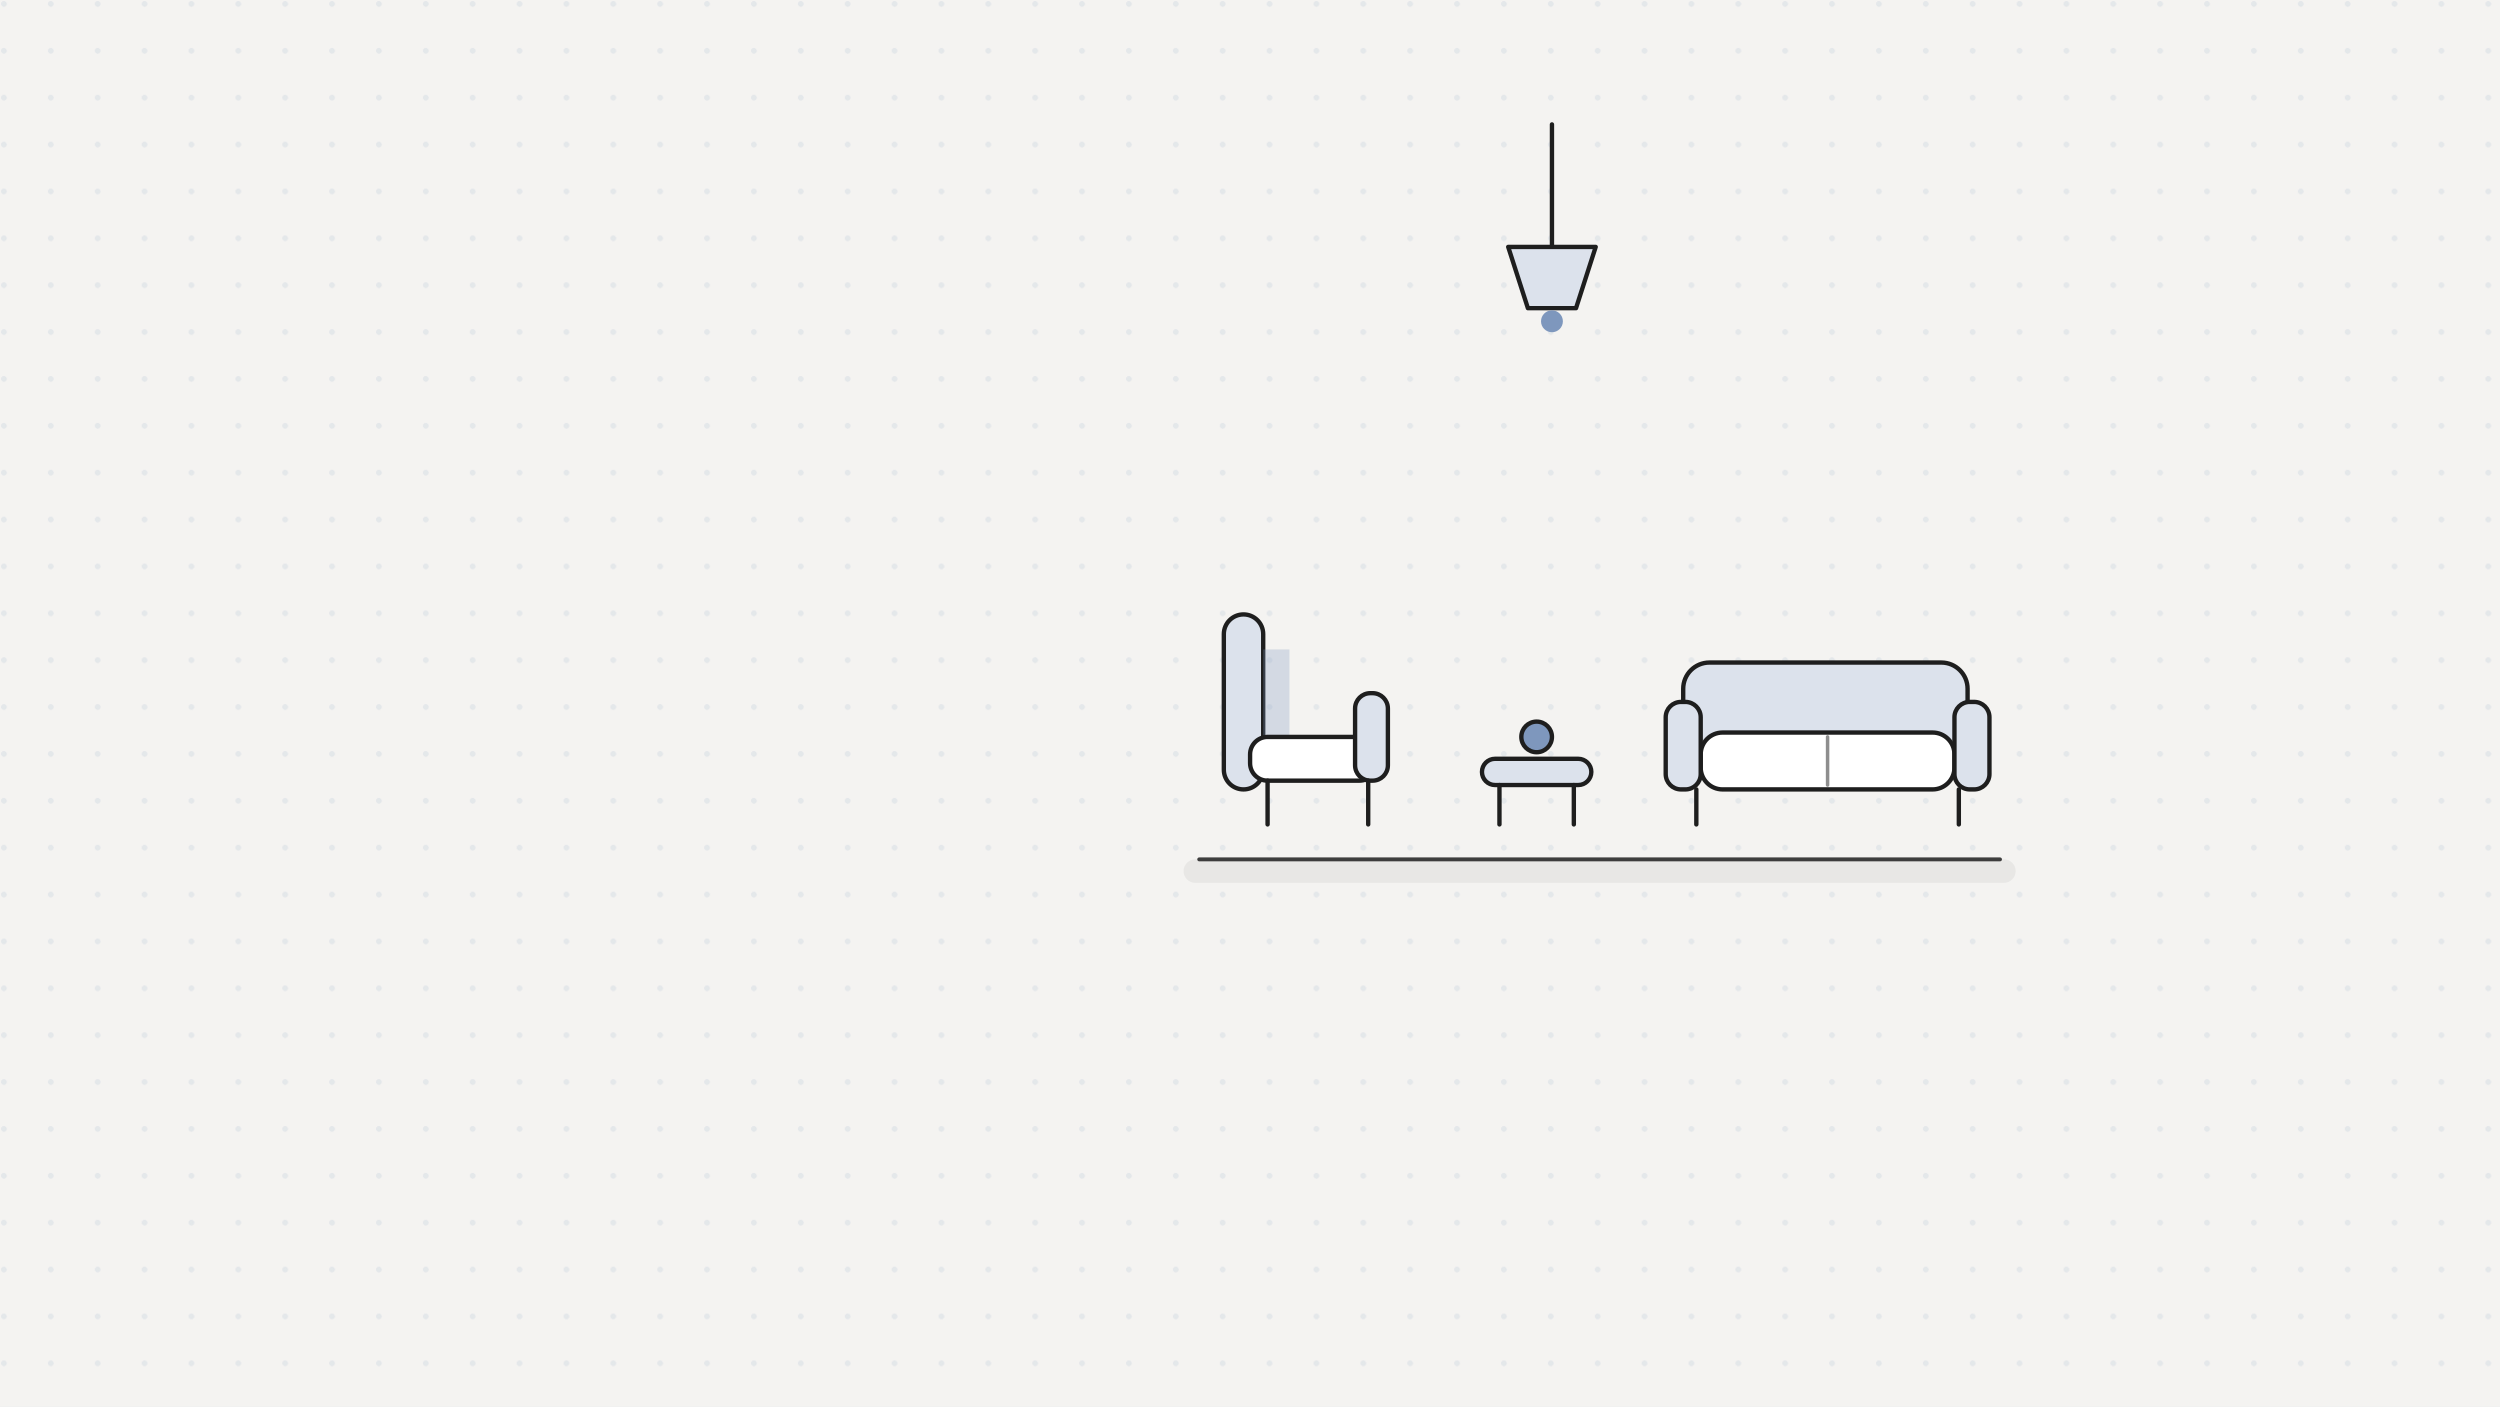
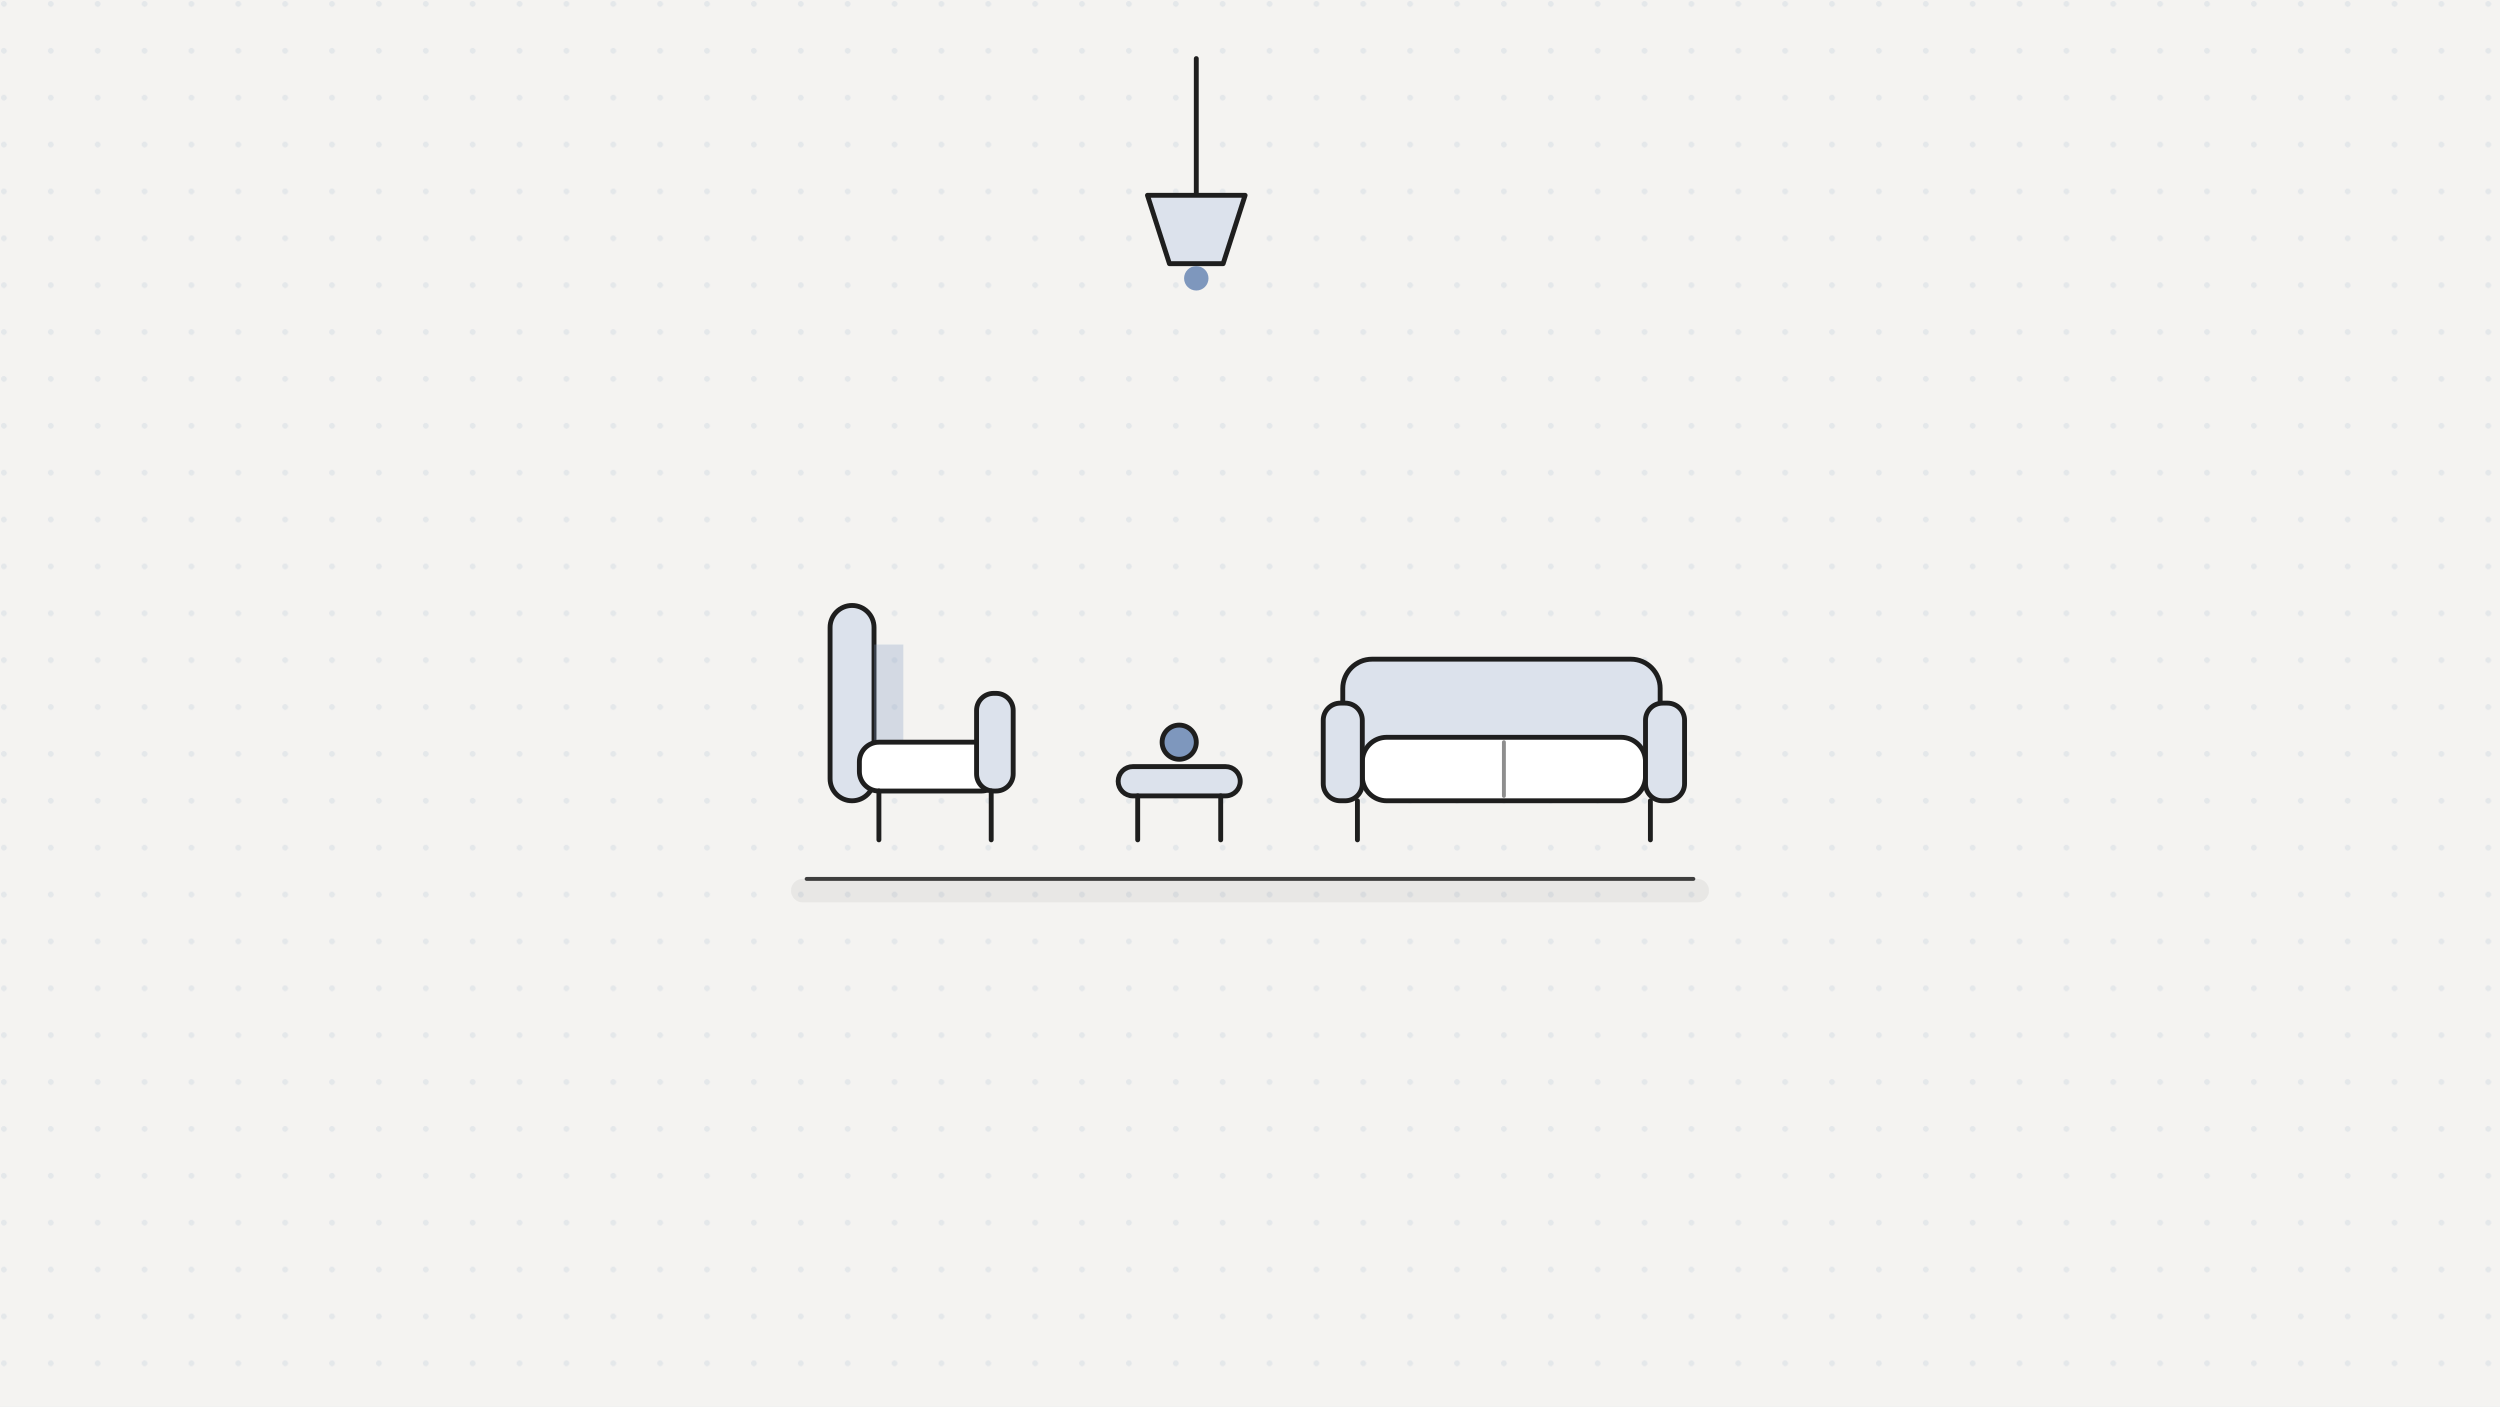
<svg xmlns="http://www.w3.org/2000/svg" viewBox="0 0 1280 720" width="1280" height="720" role="img">
  <defs>
    <pattern id="dots" width="24" height="24" patternUnits="userSpaceOnUse">
      <circle cx="2" cy="2" r="1.5" fill="#7E97BD" opacity="0.13" />
    </pattern>
  </defs>
  <rect x="0.0" y="0.0" width="1280.0" height="720.0" fill="#F4F3F1" stroke="none" stroke-width="0" opacity="1" />
  <rect x="0.0" y="0.0" width="1280.0" height="720.0" fill="url(#dots)" stroke="none" stroke-width="0" opacity="1" />
-   <rect x="606.0" y="440.0" width="426.0" height="12.0" rx="6" fill="#1E1E1E" stroke="none" stroke-width="0" opacity="0.06" />
-   <line x1="614.0" y1="440.0" x2="1024.0" y2="440.0" stroke="#1E1E1E" stroke-width="2" opacity="0.85" stroke-linecap="round" />
-   <g transform="translate(458.6,-104.3) scale(1.12)">
+   <rect x="405.0" y="450.0" width="470.0" height="12.0" rx="6" fill="#1E1E1E" stroke="none" stroke-width="0" opacity="0.06" />
+   <line x1="413.0" y1="450.0" x2="867.0" y2="450.0" stroke="#1E1E1E" stroke-width="2" opacity="0.85" stroke-linecap="round" />
+   <g transform="translate(237.5,-157.5) scale(1.25)">
    <rect x="150.0" y="374.0" width="18.0" height="80.0" rx="9" fill="#DCE2EC" stroke="#1E1E1E" stroke-width="2" opacity="1" />
    <rect x="168.0" y="390.0" width="12.0" height="42.0" fill="#7E97BD" stroke="none" stroke-width="0" opacity="0.28" />
    <rect x="162.0" y="430.0" width="58.0" height="20.0" rx="8" fill="#FFFFFF" stroke="#1E1E1E" stroke-width="2" opacity="1" />
    <rect x="210.0" y="410.0" width="15.0" height="40.0" rx="7" fill="#DCE2EC" stroke="#1E1E1E" stroke-width="2" opacity="1" />
    <line x1="170.0" y1="450.0" x2="170.0" y2="470.0" stroke="#1E1E1E" stroke-width="2" opacity="1" stroke-linecap="round" />
    <line x1="216.0" y1="450.0" x2="216.0" y2="470.0" stroke="#1E1E1E" stroke-width="2" opacity="1" stroke-linecap="round" />
    <rect x="360.0" y="396.0" width="130.0" height="42.0" rx="12" fill="#DCE2EC" stroke="#1E1E1E" stroke-width="2" opacity="1" />
    <rect x="368.0" y="428.0" width="116.0" height="26.0" rx="10" fill="#FFFFFF" stroke="#1E1E1E" stroke-width="2" opacity="1" />
    <line x1="426.0" y1="430.0" x2="426.0" y2="452.0" stroke="#1E1E1E" stroke-width="1.6" opacity="0.5" stroke-linecap="round" />
    <rect x="352.0" y="414.0" width="16.0" height="40.0" rx="7" fill="#DCE2EC" stroke="#1E1E1E" stroke-width="2" opacity="1" />
    <rect x="484.0" y="414.0" width="16.0" height="40.0" rx="7" fill="#DCE2EC" stroke="#1E1E1E" stroke-width="2" opacity="1" />
    <line x1="366.0" y1="454.0" x2="366.0" y2="470.0" stroke="#1E1E1E" stroke-width="2" opacity="1" stroke-linecap="round" />
    <line x1="486.0" y1="454.0" x2="486.0" y2="470.0" stroke="#1E1E1E" stroke-width="2" opacity="1" stroke-linecap="round" />
    <rect x="268.0" y="440.0" width="50.0" height="12.0" rx="6" fill="#DCE2EC" stroke="#1E1E1E" stroke-width="2" opacity="1" />
    <line x1="276.0" y1="452.0" x2="276.0" y2="470.0" stroke="#1E1E1E" stroke-width="2" opacity="1" stroke-linecap="round" />
    <line x1="310.0" y1="452.0" x2="310.0" y2="470.0" stroke="#1E1E1E" stroke-width="2" opacity="1" stroke-linecap="round" />
    <circle cx="293.0" cy="430.0" r="7.0" fill="#7E97BD" stroke="#1E1E1E" stroke-width="2" opacity="1" />
    <line x1="300.0" y1="150.0" x2="300.0" y2="206.0" stroke="#1E1E1E" stroke-width="2" opacity="1" stroke-linecap="round" />
    <polygon points="280.0,206.0 320.0,206.0 311.0,234.0 289.0,234.0" fill="#DCE2EC" stroke="#1E1E1E" stroke-width="2" opacity="1" stroke-linejoin="round" />
    <circle cx="300.0" cy="240.0" r="5.0" fill="#7E97BD" stroke="none" stroke-width="0" opacity="1" />
  </g>
</svg>
